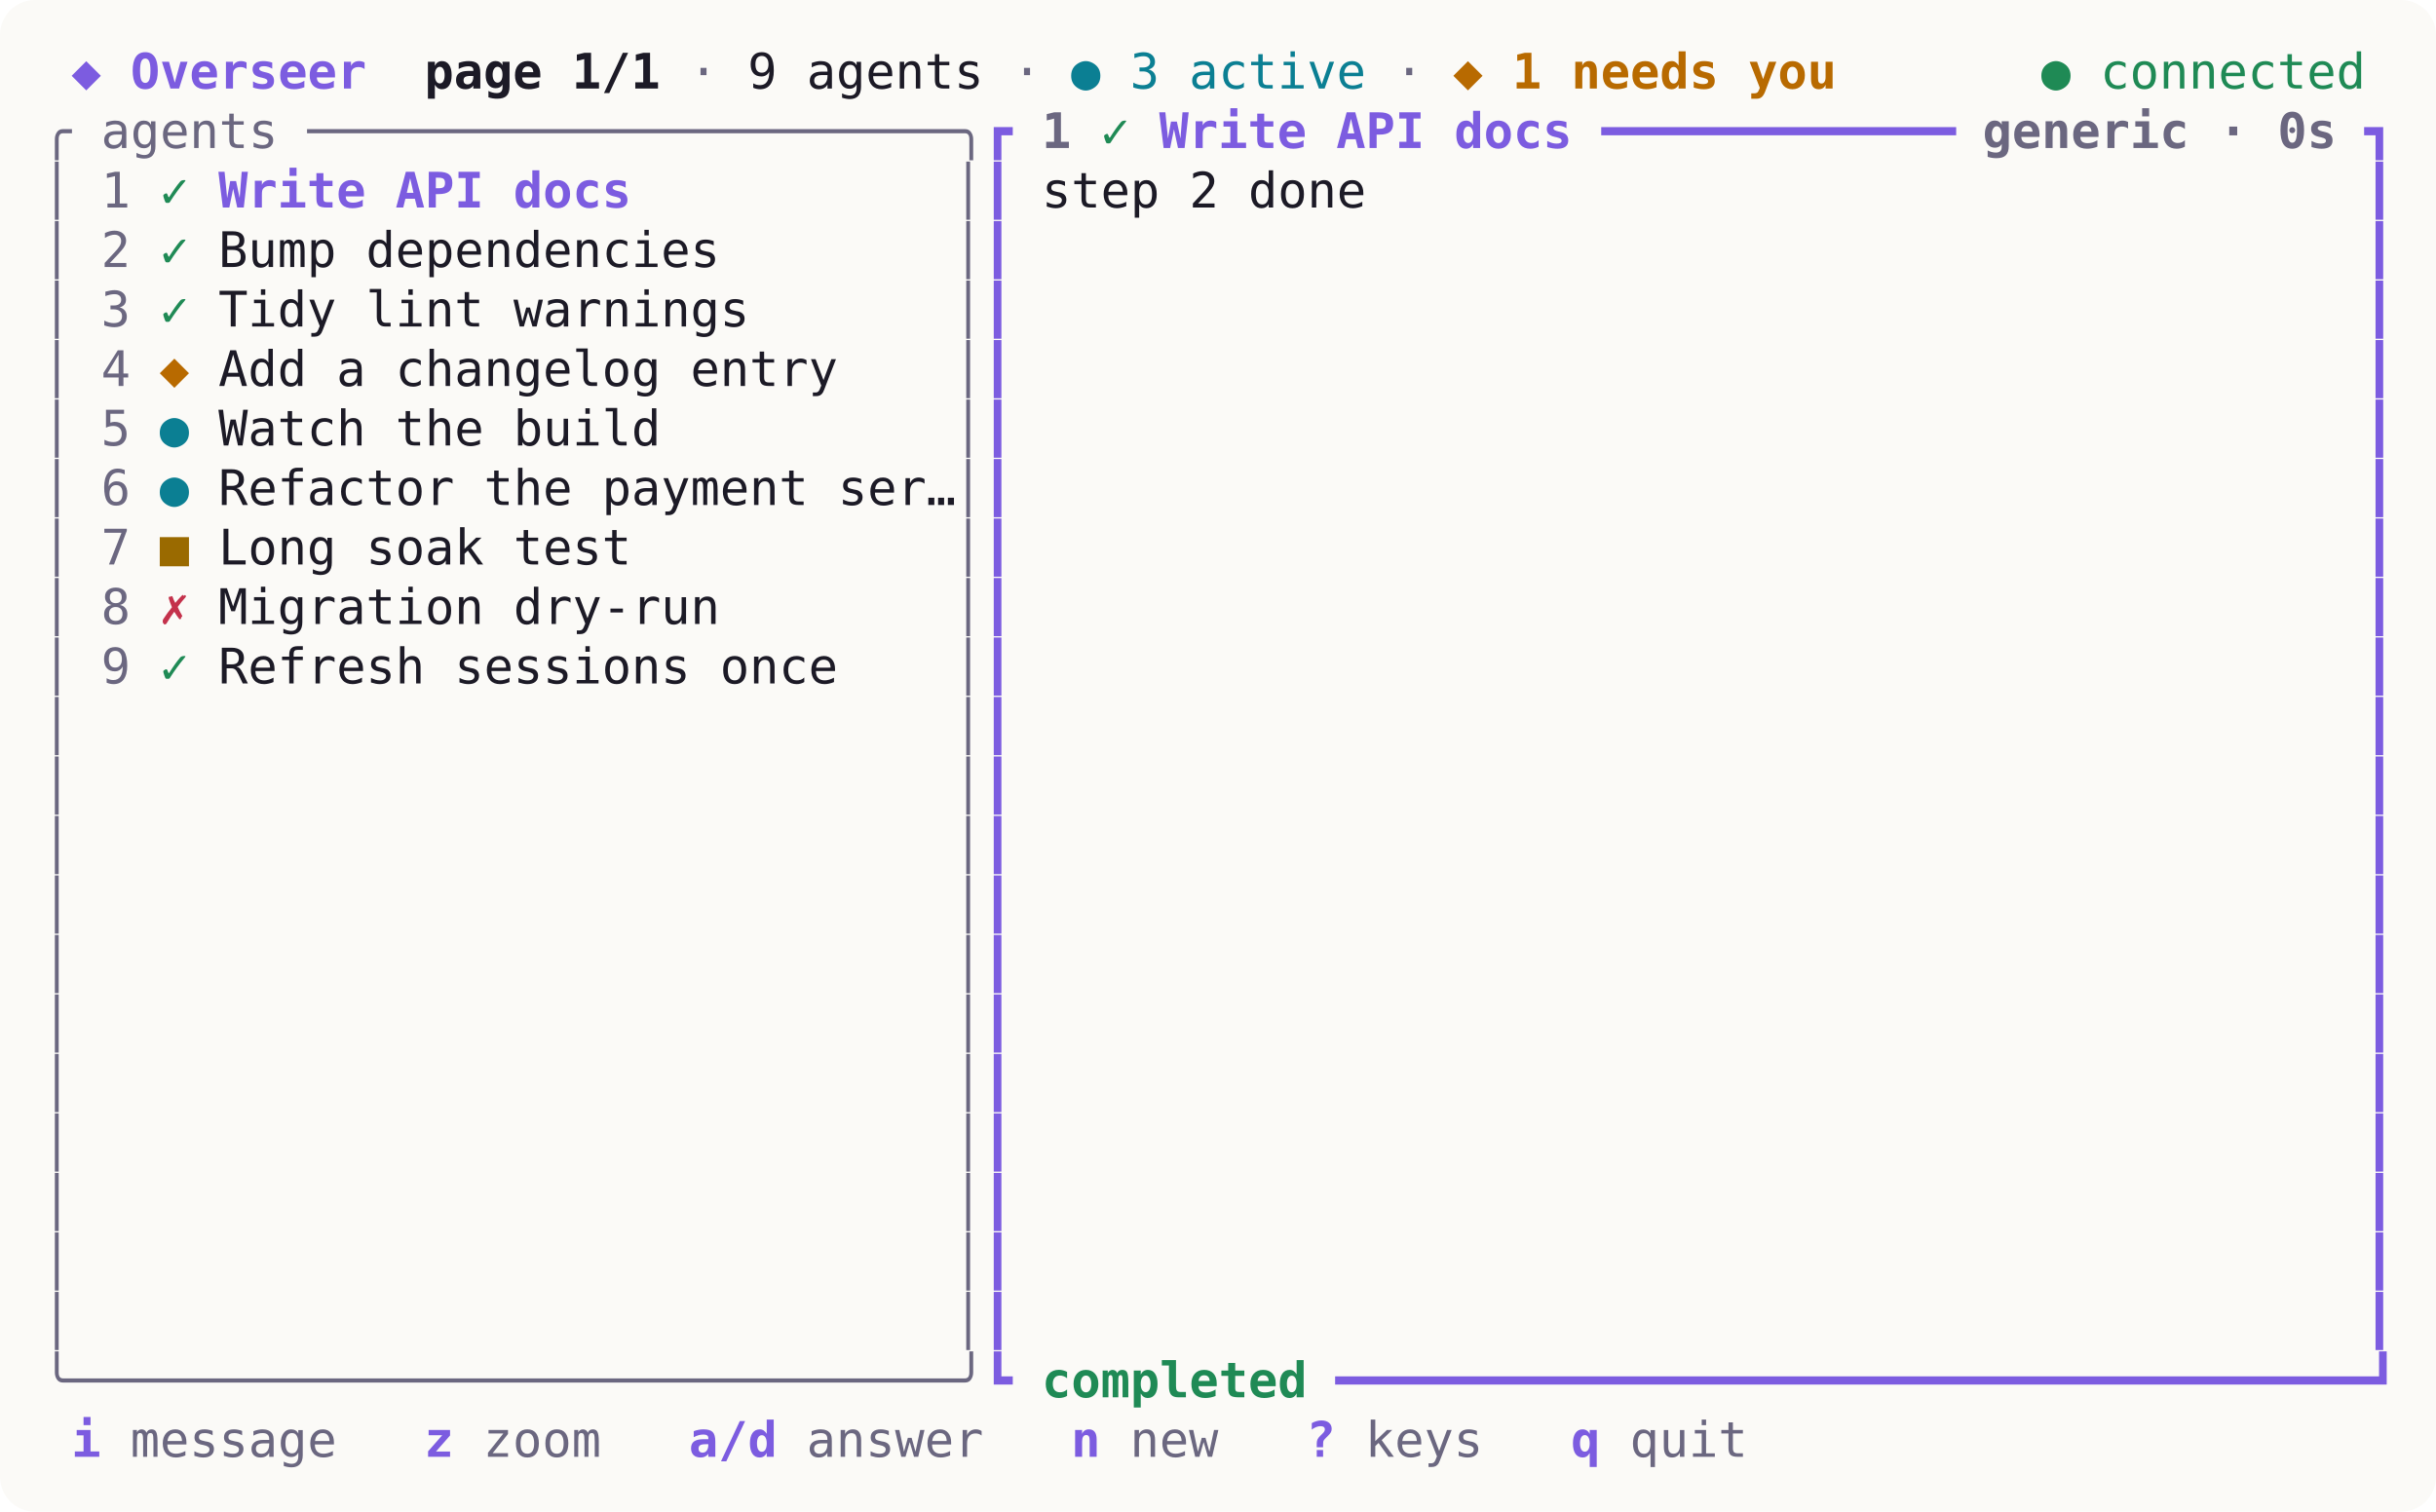
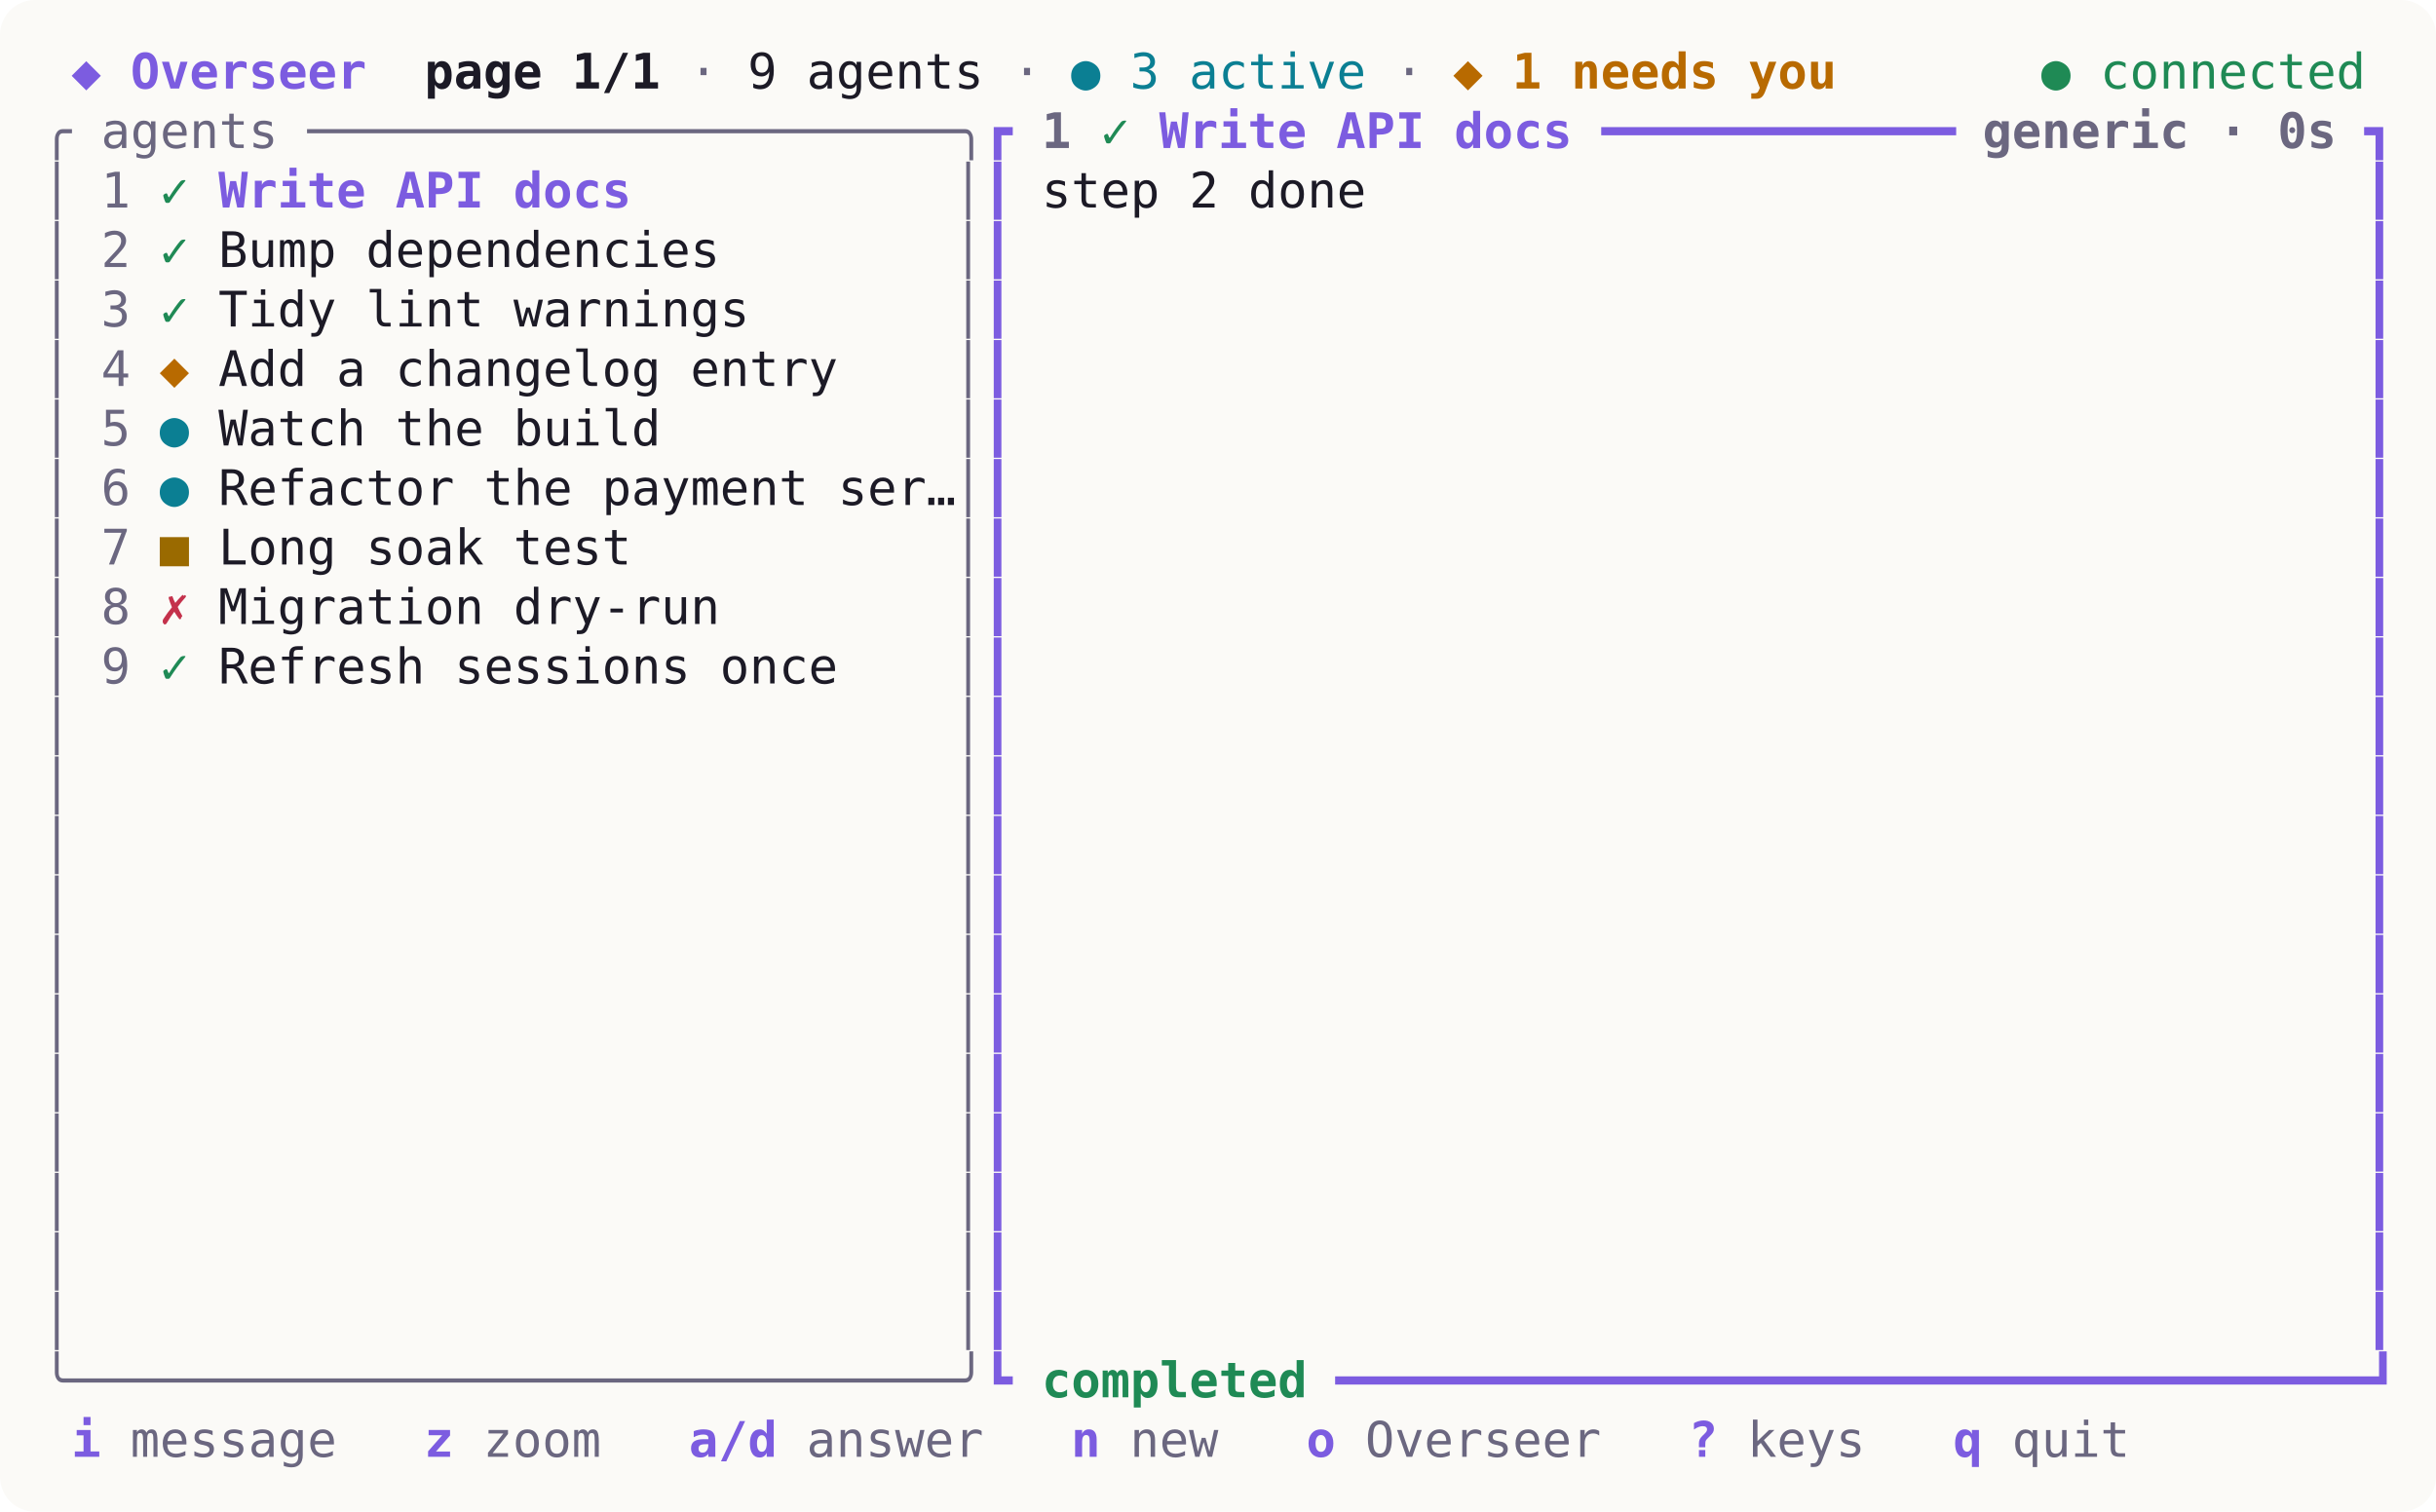
<svg xmlns="http://www.w3.org/2000/svg" width="696" height="432" viewBox="0 0 696 432">
  <rect width="100%" height="100%" rx="10" fill="#fbfaf7" />
  <g font-family="ui-monospace, SFMono-Regular, Menlo, monospace" font-size="14">
    <text x="12.0" y="25.3" textLength="100.8" lengthAdjust="spacingAndGlyphs" fill="#7c5ce0" font-weight="700" xml:space="preserve"> ◆ Overseer </text>
    <text x="112.8" y="25.3" textLength="84.0" lengthAdjust="spacingAndGlyphs" fill="#1c1a26" font-weight="700" xml:space="preserve"> page 1/1 </text>
    <text x="196.8" y="25.3" textLength="16.8" lengthAdjust="spacingAndGlyphs" fill="#6b6780" xml:space="preserve">· </text>
    <text x="213.6" y="25.3" textLength="67.2" lengthAdjust="spacingAndGlyphs" fill="#1c1a26" xml:space="preserve">9 agents</text>
    <text x="280.8" y="25.3" textLength="25.2" lengthAdjust="spacingAndGlyphs" fill="#6b6780" xml:space="preserve"> · </text>
    <text x="306.0" y="25.3" textLength="84.0" lengthAdjust="spacingAndGlyphs" fill="#0b7f93" xml:space="preserve">● 3 active</text>
    <text x="390.0" y="25.3" textLength="25.2" lengthAdjust="spacingAndGlyphs" fill="#6b6780" xml:space="preserve"> · </text>
    <text x="415.2" y="25.3" textLength="109.2" lengthAdjust="spacingAndGlyphs" fill="#b86a00" font-weight="700" xml:space="preserve">◆ 1 needs you</text>
    <text x="583.2" y="25.3" textLength="100.8" lengthAdjust="spacingAndGlyphs" fill="#1f8a55" xml:space="preserve">● connected </text>
    <text x="12.0" y="42.3" textLength="268.8" lengthAdjust="spacingAndGlyphs" fill="#6b6780" xml:space="preserve">╭ agents ──────────────────────╮</text>
    <text x="280.8" y="42.3" textLength="8.4" lengthAdjust="spacingAndGlyphs" fill="#7c5ce0" font-weight="700" xml:space="preserve">┏</text>
    <text x="289.2" y="42.3" textLength="25.2" lengthAdjust="spacingAndGlyphs" fill="#6b6780" font-weight="700" xml:space="preserve"> 1 </text>
    <text x="314.4" y="42.3" textLength="16.8" lengthAdjust="spacingAndGlyphs" fill="#1f8a55" font-weight="700" xml:space="preserve">✓ </text>
    <text x="331.2" y="42.3" textLength="226.8" lengthAdjust="spacingAndGlyphs" fill="#7c5ce0" font-weight="700" xml:space="preserve">Write API docs ━━━━━━━━━━━━</text>
    <text x="558.0" y="42.3" textLength="117.6" lengthAdjust="spacingAndGlyphs" fill="#6b6780" font-weight="700" xml:space="preserve"> generic · 0s </text>
    <text x="675.6" y="42.3" textLength="8.4" lengthAdjust="spacingAndGlyphs" fill="#7c5ce0" font-weight="700" xml:space="preserve">┓</text>
    <text x="12.0" y="59.3" textLength="33.6" lengthAdjust="spacingAndGlyphs" fill="#6b6780" xml:space="preserve">│ 1 </text>
    <text x="45.6" y="59.3" textLength="16.8" lengthAdjust="spacingAndGlyphs" fill="#1f8a55" xml:space="preserve">✓ </text>
    <text x="62.4" y="59.3" textLength="117.6" lengthAdjust="spacingAndGlyphs" fill="#7c5ce0" font-weight="700" xml:space="preserve">Write API docs</text>
    <text x="272.4" y="59.3" textLength="8.4" lengthAdjust="spacingAndGlyphs" fill="#6b6780" xml:space="preserve">│</text>
    <text x="280.8" y="59.3" textLength="8.4" lengthAdjust="spacingAndGlyphs" fill="#7c5ce0" font-weight="700" xml:space="preserve">┃</text>
    <text x="289.2" y="59.3" textLength="386.4" lengthAdjust="spacingAndGlyphs" fill="#1c1a26" xml:space="preserve"> step 2 done                                  </text>
    <text x="675.6" y="59.3" textLength="8.4" lengthAdjust="spacingAndGlyphs" fill="#7c5ce0" font-weight="700" xml:space="preserve">┃</text>
    <text x="12.0" y="76.3" textLength="33.6" lengthAdjust="spacingAndGlyphs" fill="#6b6780" xml:space="preserve">│ 2 </text>
    <text x="45.6" y="76.3" textLength="16.8" lengthAdjust="spacingAndGlyphs" fill="#1f8a55" xml:space="preserve">✓ </text>
    <text x="62.4" y="76.3" textLength="210.0" lengthAdjust="spacingAndGlyphs" fill="#1c1a26" xml:space="preserve">Bump dependencies        </text>
    <text x="272.4" y="76.3" textLength="8.4" lengthAdjust="spacingAndGlyphs" fill="#6b6780" xml:space="preserve">│</text>
    <text x="280.8" y="76.3" textLength="8.4" lengthAdjust="spacingAndGlyphs" fill="#7c5ce0" font-weight="700" xml:space="preserve">┃</text>
    <text x="675.6" y="76.3" textLength="8.4" lengthAdjust="spacingAndGlyphs" fill="#7c5ce0" font-weight="700" xml:space="preserve">┃</text>
    <text x="12.0" y="93.3" textLength="33.6" lengthAdjust="spacingAndGlyphs" fill="#6b6780" xml:space="preserve">│ 3 </text>
    <text x="45.6" y="93.3" textLength="16.8" lengthAdjust="spacingAndGlyphs" fill="#1f8a55" xml:space="preserve">✓ </text>
    <text x="62.4" y="93.3" textLength="210.0" lengthAdjust="spacingAndGlyphs" fill="#1c1a26" xml:space="preserve">Tidy lint warnings       </text>
    <text x="272.4" y="93.3" textLength="8.4" lengthAdjust="spacingAndGlyphs" fill="#6b6780" xml:space="preserve">│</text>
    <text x="280.8" y="93.3" textLength="8.4" lengthAdjust="spacingAndGlyphs" fill="#7c5ce0" font-weight="700" xml:space="preserve">┃</text>
    <text x="675.6" y="93.3" textLength="8.4" lengthAdjust="spacingAndGlyphs" fill="#7c5ce0" font-weight="700" xml:space="preserve">┃</text>
    <text x="12.0" y="110.3" textLength="33.6" lengthAdjust="spacingAndGlyphs" fill="#6b6780" xml:space="preserve">│ 4 </text>
    <text x="45.6" y="110.3" textLength="16.8" lengthAdjust="spacingAndGlyphs" fill="#b86a00" xml:space="preserve">◆ </text>
    <text x="62.4" y="110.3" textLength="210.0" lengthAdjust="spacingAndGlyphs" fill="#1c1a26" xml:space="preserve">Add a changelog entry    </text>
    <text x="272.4" y="110.3" textLength="8.4" lengthAdjust="spacingAndGlyphs" fill="#6b6780" xml:space="preserve">│</text>
    <text x="280.8" y="110.3" textLength="8.4" lengthAdjust="spacingAndGlyphs" fill="#7c5ce0" font-weight="700" xml:space="preserve">┃</text>
    <text x="675.6" y="110.3" textLength="8.4" lengthAdjust="spacingAndGlyphs" fill="#7c5ce0" font-weight="700" xml:space="preserve">┃</text>
    <text x="12.0" y="127.3" textLength="33.6" lengthAdjust="spacingAndGlyphs" fill="#6b6780" xml:space="preserve">│ 5 </text>
    <text x="45.6" y="127.3" textLength="16.8" lengthAdjust="spacingAndGlyphs" fill="#0b7f93" xml:space="preserve">● </text>
    <text x="62.4" y="127.3" textLength="210.0" lengthAdjust="spacingAndGlyphs" fill="#1c1a26" xml:space="preserve">Watch the build          </text>
    <text x="272.4" y="127.3" textLength="8.4" lengthAdjust="spacingAndGlyphs" fill="#6b6780" xml:space="preserve">│</text>
    <text x="280.8" y="127.3" textLength="8.4" lengthAdjust="spacingAndGlyphs" fill="#7c5ce0" font-weight="700" xml:space="preserve">┃</text>
    <text x="675.6" y="127.3" textLength="8.4" lengthAdjust="spacingAndGlyphs" fill="#7c5ce0" font-weight="700" xml:space="preserve">┃</text>
    <text x="12.0" y="144.3" textLength="33.6" lengthAdjust="spacingAndGlyphs" fill="#6b6780" xml:space="preserve">│ 6 </text>
    <text x="45.6" y="144.3" textLength="16.8" lengthAdjust="spacingAndGlyphs" fill="#0b7f93" xml:space="preserve">● </text>
    <text x="62.4" y="144.3" textLength="210.0" lengthAdjust="spacingAndGlyphs" fill="#1c1a26" xml:space="preserve">Refactor the payment ser…</text>
    <text x="272.4" y="144.3" textLength="8.4" lengthAdjust="spacingAndGlyphs" fill="#6b6780" xml:space="preserve">│</text>
    <text x="280.8" y="144.3" textLength="8.4" lengthAdjust="spacingAndGlyphs" fill="#7c5ce0" font-weight="700" xml:space="preserve">┃</text>
    <text x="675.6" y="144.3" textLength="8.4" lengthAdjust="spacingAndGlyphs" fill="#7c5ce0" font-weight="700" xml:space="preserve">┃</text>
    <text x="12.0" y="161.3" textLength="33.6" lengthAdjust="spacingAndGlyphs" fill="#6b6780" xml:space="preserve">│ 7 </text>
    <text x="45.6" y="161.3" textLength="16.8" lengthAdjust="spacingAndGlyphs" fill="#9a6a00" xml:space="preserve">■ </text>
    <text x="62.4" y="161.3" textLength="210.0" lengthAdjust="spacingAndGlyphs" fill="#1c1a26" xml:space="preserve">Long soak test           </text>
    <text x="272.4" y="161.3" textLength="8.4" lengthAdjust="spacingAndGlyphs" fill="#6b6780" xml:space="preserve">│</text>
    <text x="280.8" y="161.3" textLength="8.4" lengthAdjust="spacingAndGlyphs" fill="#7c5ce0" font-weight="700" xml:space="preserve">┃</text>
    <text x="675.6" y="161.3" textLength="8.4" lengthAdjust="spacingAndGlyphs" fill="#7c5ce0" font-weight="700" xml:space="preserve">┃</text>
    <text x="12.0" y="178.3" textLength="33.6" lengthAdjust="spacingAndGlyphs" fill="#6b6780" xml:space="preserve">│ 8 </text>
    <text x="45.6" y="178.3" textLength="16.8" lengthAdjust="spacingAndGlyphs" fill="#c4314b" xml:space="preserve">✗ </text>
    <text x="62.4" y="178.3" textLength="210.0" lengthAdjust="spacingAndGlyphs" fill="#1c1a26" xml:space="preserve">Migration dry-run        </text>
    <text x="272.4" y="178.3" textLength="8.4" lengthAdjust="spacingAndGlyphs" fill="#6b6780" xml:space="preserve">│</text>
    <text x="280.8" y="178.3" textLength="8.4" lengthAdjust="spacingAndGlyphs" fill="#7c5ce0" font-weight="700" xml:space="preserve">┃</text>
    <text x="675.6" y="178.3" textLength="8.4" lengthAdjust="spacingAndGlyphs" fill="#7c5ce0" font-weight="700" xml:space="preserve">┃</text>
    <text x="12.0" y="195.3" textLength="33.6" lengthAdjust="spacingAndGlyphs" fill="#6b6780" xml:space="preserve">│ 9 </text>
    <text x="45.6" y="195.3" textLength="16.8" lengthAdjust="spacingAndGlyphs" fill="#1f8a55" xml:space="preserve">✓ </text>
    <text x="62.4" y="195.3" textLength="210.0" lengthAdjust="spacingAndGlyphs" fill="#1c1a26" xml:space="preserve">Refresh sessions once    </text>
    <text x="272.4" y="195.3" textLength="8.4" lengthAdjust="spacingAndGlyphs" fill="#6b6780" xml:space="preserve">│</text>
    <text x="280.8" y="195.3" textLength="8.4" lengthAdjust="spacingAndGlyphs" fill="#7c5ce0" font-weight="700" xml:space="preserve">┃</text>
    <text x="675.6" y="195.3" textLength="8.4" lengthAdjust="spacingAndGlyphs" fill="#7c5ce0" font-weight="700" xml:space="preserve">┃</text>
    <text x="12.0" y="212.3" textLength="8.4" lengthAdjust="spacingAndGlyphs" fill="#6b6780" xml:space="preserve">│</text>
    <text x="272.4" y="212.3" textLength="8.4" lengthAdjust="spacingAndGlyphs" fill="#6b6780" xml:space="preserve">│</text>
    <text x="280.8" y="212.3" textLength="8.4" lengthAdjust="spacingAndGlyphs" fill="#7c5ce0" font-weight="700" xml:space="preserve">┃</text>
    <text x="675.6" y="212.3" textLength="8.4" lengthAdjust="spacingAndGlyphs" fill="#7c5ce0" font-weight="700" xml:space="preserve">┃</text>
    <text x="12.0" y="229.3" textLength="8.4" lengthAdjust="spacingAndGlyphs" fill="#6b6780" xml:space="preserve">│</text>
    <text x="272.4" y="229.3" textLength="8.4" lengthAdjust="spacingAndGlyphs" fill="#6b6780" xml:space="preserve">│</text>
    <text x="280.8" y="229.3" textLength="8.4" lengthAdjust="spacingAndGlyphs" fill="#7c5ce0" font-weight="700" xml:space="preserve">┃</text>
    <text x="675.6" y="229.3" textLength="8.4" lengthAdjust="spacingAndGlyphs" fill="#7c5ce0" font-weight="700" xml:space="preserve">┃</text>
    <text x="12.0" y="246.3" textLength="8.4" lengthAdjust="spacingAndGlyphs" fill="#6b6780" xml:space="preserve">│</text>
    <text x="272.4" y="246.3" textLength="8.4" lengthAdjust="spacingAndGlyphs" fill="#6b6780" xml:space="preserve">│</text>
    <text x="280.8" y="246.3" textLength="8.4" lengthAdjust="spacingAndGlyphs" fill="#7c5ce0" font-weight="700" xml:space="preserve">┃</text>
    <text x="675.6" y="246.3" textLength="8.4" lengthAdjust="spacingAndGlyphs" fill="#7c5ce0" font-weight="700" xml:space="preserve">┃</text>
    <text x="12.0" y="263.3" textLength="8.4" lengthAdjust="spacingAndGlyphs" fill="#6b6780" xml:space="preserve">│</text>
    <text x="272.4" y="263.3" textLength="8.4" lengthAdjust="spacingAndGlyphs" fill="#6b6780" xml:space="preserve">│</text>
    <text x="280.8" y="263.3" textLength="8.4" lengthAdjust="spacingAndGlyphs" fill="#7c5ce0" font-weight="700" xml:space="preserve">┃</text>
    <text x="675.6" y="263.3" textLength="8.4" lengthAdjust="spacingAndGlyphs" fill="#7c5ce0" font-weight="700" xml:space="preserve">┃</text>
    <text x="12.0" y="280.3" textLength="8.4" lengthAdjust="spacingAndGlyphs" fill="#6b6780" xml:space="preserve">│</text>
    <text x="272.4" y="280.3" textLength="8.4" lengthAdjust="spacingAndGlyphs" fill="#6b6780" xml:space="preserve">│</text>
    <text x="280.8" y="280.3" textLength="8.4" lengthAdjust="spacingAndGlyphs" fill="#7c5ce0" font-weight="700" xml:space="preserve">┃</text>
    <text x="675.6" y="280.3" textLength="8.4" lengthAdjust="spacingAndGlyphs" fill="#7c5ce0" font-weight="700" xml:space="preserve">┃</text>
    <text x="12.0" y="297.3" textLength="8.4" lengthAdjust="spacingAndGlyphs" fill="#6b6780" xml:space="preserve">│</text>
    <text x="272.4" y="297.3" textLength="8.4" lengthAdjust="spacingAndGlyphs" fill="#6b6780" xml:space="preserve">│</text>
    <text x="280.8" y="297.3" textLength="8.4" lengthAdjust="spacingAndGlyphs" fill="#7c5ce0" font-weight="700" xml:space="preserve">┃</text>
    <text x="675.6" y="297.3" textLength="8.4" lengthAdjust="spacingAndGlyphs" fill="#7c5ce0" font-weight="700" xml:space="preserve">┃</text>
    <text x="12.0" y="314.3" textLength="8.4" lengthAdjust="spacingAndGlyphs" fill="#6b6780" xml:space="preserve">│</text>
    <text x="272.4" y="314.3" textLength="8.4" lengthAdjust="spacingAndGlyphs" fill="#6b6780" xml:space="preserve">│</text>
    <text x="280.8" y="314.3" textLength="8.4" lengthAdjust="spacingAndGlyphs" fill="#7c5ce0" font-weight="700" xml:space="preserve">┃</text>
    <text x="675.6" y="314.3" textLength="8.4" lengthAdjust="spacingAndGlyphs" fill="#7c5ce0" font-weight="700" xml:space="preserve">┃</text>
    <text x="12.0" y="331.3" textLength="8.4" lengthAdjust="spacingAndGlyphs" fill="#6b6780" xml:space="preserve">│</text>
    <text x="272.4" y="331.3" textLength="8.4" lengthAdjust="spacingAndGlyphs" fill="#6b6780" xml:space="preserve">│</text>
    <text x="280.8" y="331.3" textLength="8.4" lengthAdjust="spacingAndGlyphs" fill="#7c5ce0" font-weight="700" xml:space="preserve">┃</text>
    <text x="675.6" y="331.3" textLength="8.4" lengthAdjust="spacingAndGlyphs" fill="#7c5ce0" font-weight="700" xml:space="preserve">┃</text>
    <text x="12.0" y="348.3" textLength="8.4" lengthAdjust="spacingAndGlyphs" fill="#6b6780" xml:space="preserve">│</text>
    <text x="272.4" y="348.3" textLength="8.4" lengthAdjust="spacingAndGlyphs" fill="#6b6780" xml:space="preserve">│</text>
    <text x="280.8" y="348.3" textLength="8.4" lengthAdjust="spacingAndGlyphs" fill="#7c5ce0" font-weight="700" xml:space="preserve">┃</text>
    <text x="675.6" y="348.3" textLength="8.4" lengthAdjust="spacingAndGlyphs" fill="#7c5ce0" font-weight="700" xml:space="preserve">┃</text>
    <text x="12.0" y="365.3" textLength="8.4" lengthAdjust="spacingAndGlyphs" fill="#6b6780" xml:space="preserve">│</text>
    <text x="272.4" y="365.3" textLength="8.4" lengthAdjust="spacingAndGlyphs" fill="#6b6780" xml:space="preserve">│</text>
    <text x="280.8" y="365.3" textLength="8.4" lengthAdjust="spacingAndGlyphs" fill="#7c5ce0" font-weight="700" xml:space="preserve">┃</text>
    <text x="675.6" y="365.3" textLength="8.4" lengthAdjust="spacingAndGlyphs" fill="#7c5ce0" font-weight="700" xml:space="preserve">┃</text>
    <text x="12.0" y="382.3" textLength="8.4" lengthAdjust="spacingAndGlyphs" fill="#6b6780" xml:space="preserve">│</text>
    <text x="272.4" y="382.3" textLength="8.4" lengthAdjust="spacingAndGlyphs" fill="#6b6780" xml:space="preserve">│</text>
    <text x="280.8" y="382.3" textLength="8.4" lengthAdjust="spacingAndGlyphs" fill="#7c5ce0" font-weight="700" xml:space="preserve">┃</text>
    <text x="675.6" y="382.3" textLength="8.4" lengthAdjust="spacingAndGlyphs" fill="#7c5ce0" font-weight="700" xml:space="preserve">┃</text>
    <text x="12.0" y="399.3" textLength="268.8" lengthAdjust="spacingAndGlyphs" fill="#6b6780" xml:space="preserve">╰──────────────────────────────╯</text>
    <text x="280.8" y="399.3" textLength="8.4" lengthAdjust="spacingAndGlyphs" fill="#7c5ce0" font-weight="700" xml:space="preserve">┗</text>
    <text x="289.2" y="399.3" textLength="92.4" lengthAdjust="spacingAndGlyphs" fill="#1f8a55" font-weight="700" xml:space="preserve"> completed </text>
    <text x="381.6" y="399.3" textLength="302.4" lengthAdjust="spacingAndGlyphs" fill="#7c5ce0" font-weight="700" xml:space="preserve">━━━━━━━━━━━━━━━━━━━━━━━━━━━━━━━━━━━┛</text>
    <text x="20.4" y="416.3" textLength="8.4" lengthAdjust="spacingAndGlyphs" fill="#7c5ce0" font-weight="700" xml:space="preserve">i</text>
    <text x="28.8" y="416.3" textLength="92.4" lengthAdjust="spacingAndGlyphs" fill="#6b6780" xml:space="preserve"> message   </text>
    <text x="121.2" y="416.3" textLength="8.4" lengthAdjust="spacingAndGlyphs" fill="#7c5ce0" font-weight="700" xml:space="preserve">z</text>
    <text x="129.6" y="416.3" textLength="67.2" lengthAdjust="spacingAndGlyphs" fill="#6b6780" xml:space="preserve"> zoom   </text>
    <text x="196.8" y="416.3" textLength="25.2" lengthAdjust="spacingAndGlyphs" fill="#7c5ce0" font-weight="700" xml:space="preserve">a/d</text>
    <text x="222.0" y="416.3" textLength="84.0" lengthAdjust="spacingAndGlyphs" fill="#6b6780" xml:space="preserve"> answer   </text>
    <text x="306.0" y="416.3" textLength="8.4" lengthAdjust="spacingAndGlyphs" fill="#7c5ce0" font-weight="700" xml:space="preserve">n</text>
    <text x="314.4" y="416.3" textLength="58.8" lengthAdjust="spacingAndGlyphs" fill="#6b6780" xml:space="preserve"> new   </text>
-     <text x="373.2" y="416.3" textLength="8.4" lengthAdjust="spacingAndGlyphs" fill="#7c5ce0" font-weight="700" xml:space="preserve">?</text>
-     <text x="381.6" y="416.3" textLength="67.2" lengthAdjust="spacingAndGlyphs" fill="#6b6780" xml:space="preserve"> keys   </text>
-     <text x="448.8" y="416.3" textLength="8.4" lengthAdjust="spacingAndGlyphs" fill="#7c5ce0" font-weight="700" xml:space="preserve">q</text>
-     <text x="457.2" y="416.3" textLength="67.2" lengthAdjust="spacingAndGlyphs" fill="#6b6780" xml:space="preserve"> quit   </text>
+     <text x="373.2" y="416.3" textLength="8.4" lengthAdjust="spacingAndGlyphs" fill="#7c5ce0" font-weight="700" xml:space="preserve">o</text>
+     <text x="381.6" y="416.3" textLength="100.8" lengthAdjust="spacingAndGlyphs" fill="#6b6780" xml:space="preserve"> Overseer   </text>
+     <text x="482.4" y="416.3" textLength="8.4" lengthAdjust="spacingAndGlyphs" fill="#7c5ce0" font-weight="700" xml:space="preserve">?</text>
+     <text x="490.8" y="416.3" textLength="67.2" lengthAdjust="spacingAndGlyphs" fill="#6b6780" xml:space="preserve"> keys   </text>
+     <text x="558.0" y="416.3" textLength="8.4" lengthAdjust="spacingAndGlyphs" fill="#7c5ce0" font-weight="700" xml:space="preserve">q</text>
+     <text x="566.4" y="416.3" textLength="67.2" lengthAdjust="spacingAndGlyphs" fill="#6b6780" xml:space="preserve"> quit   </text>
  </g>
</svg>
